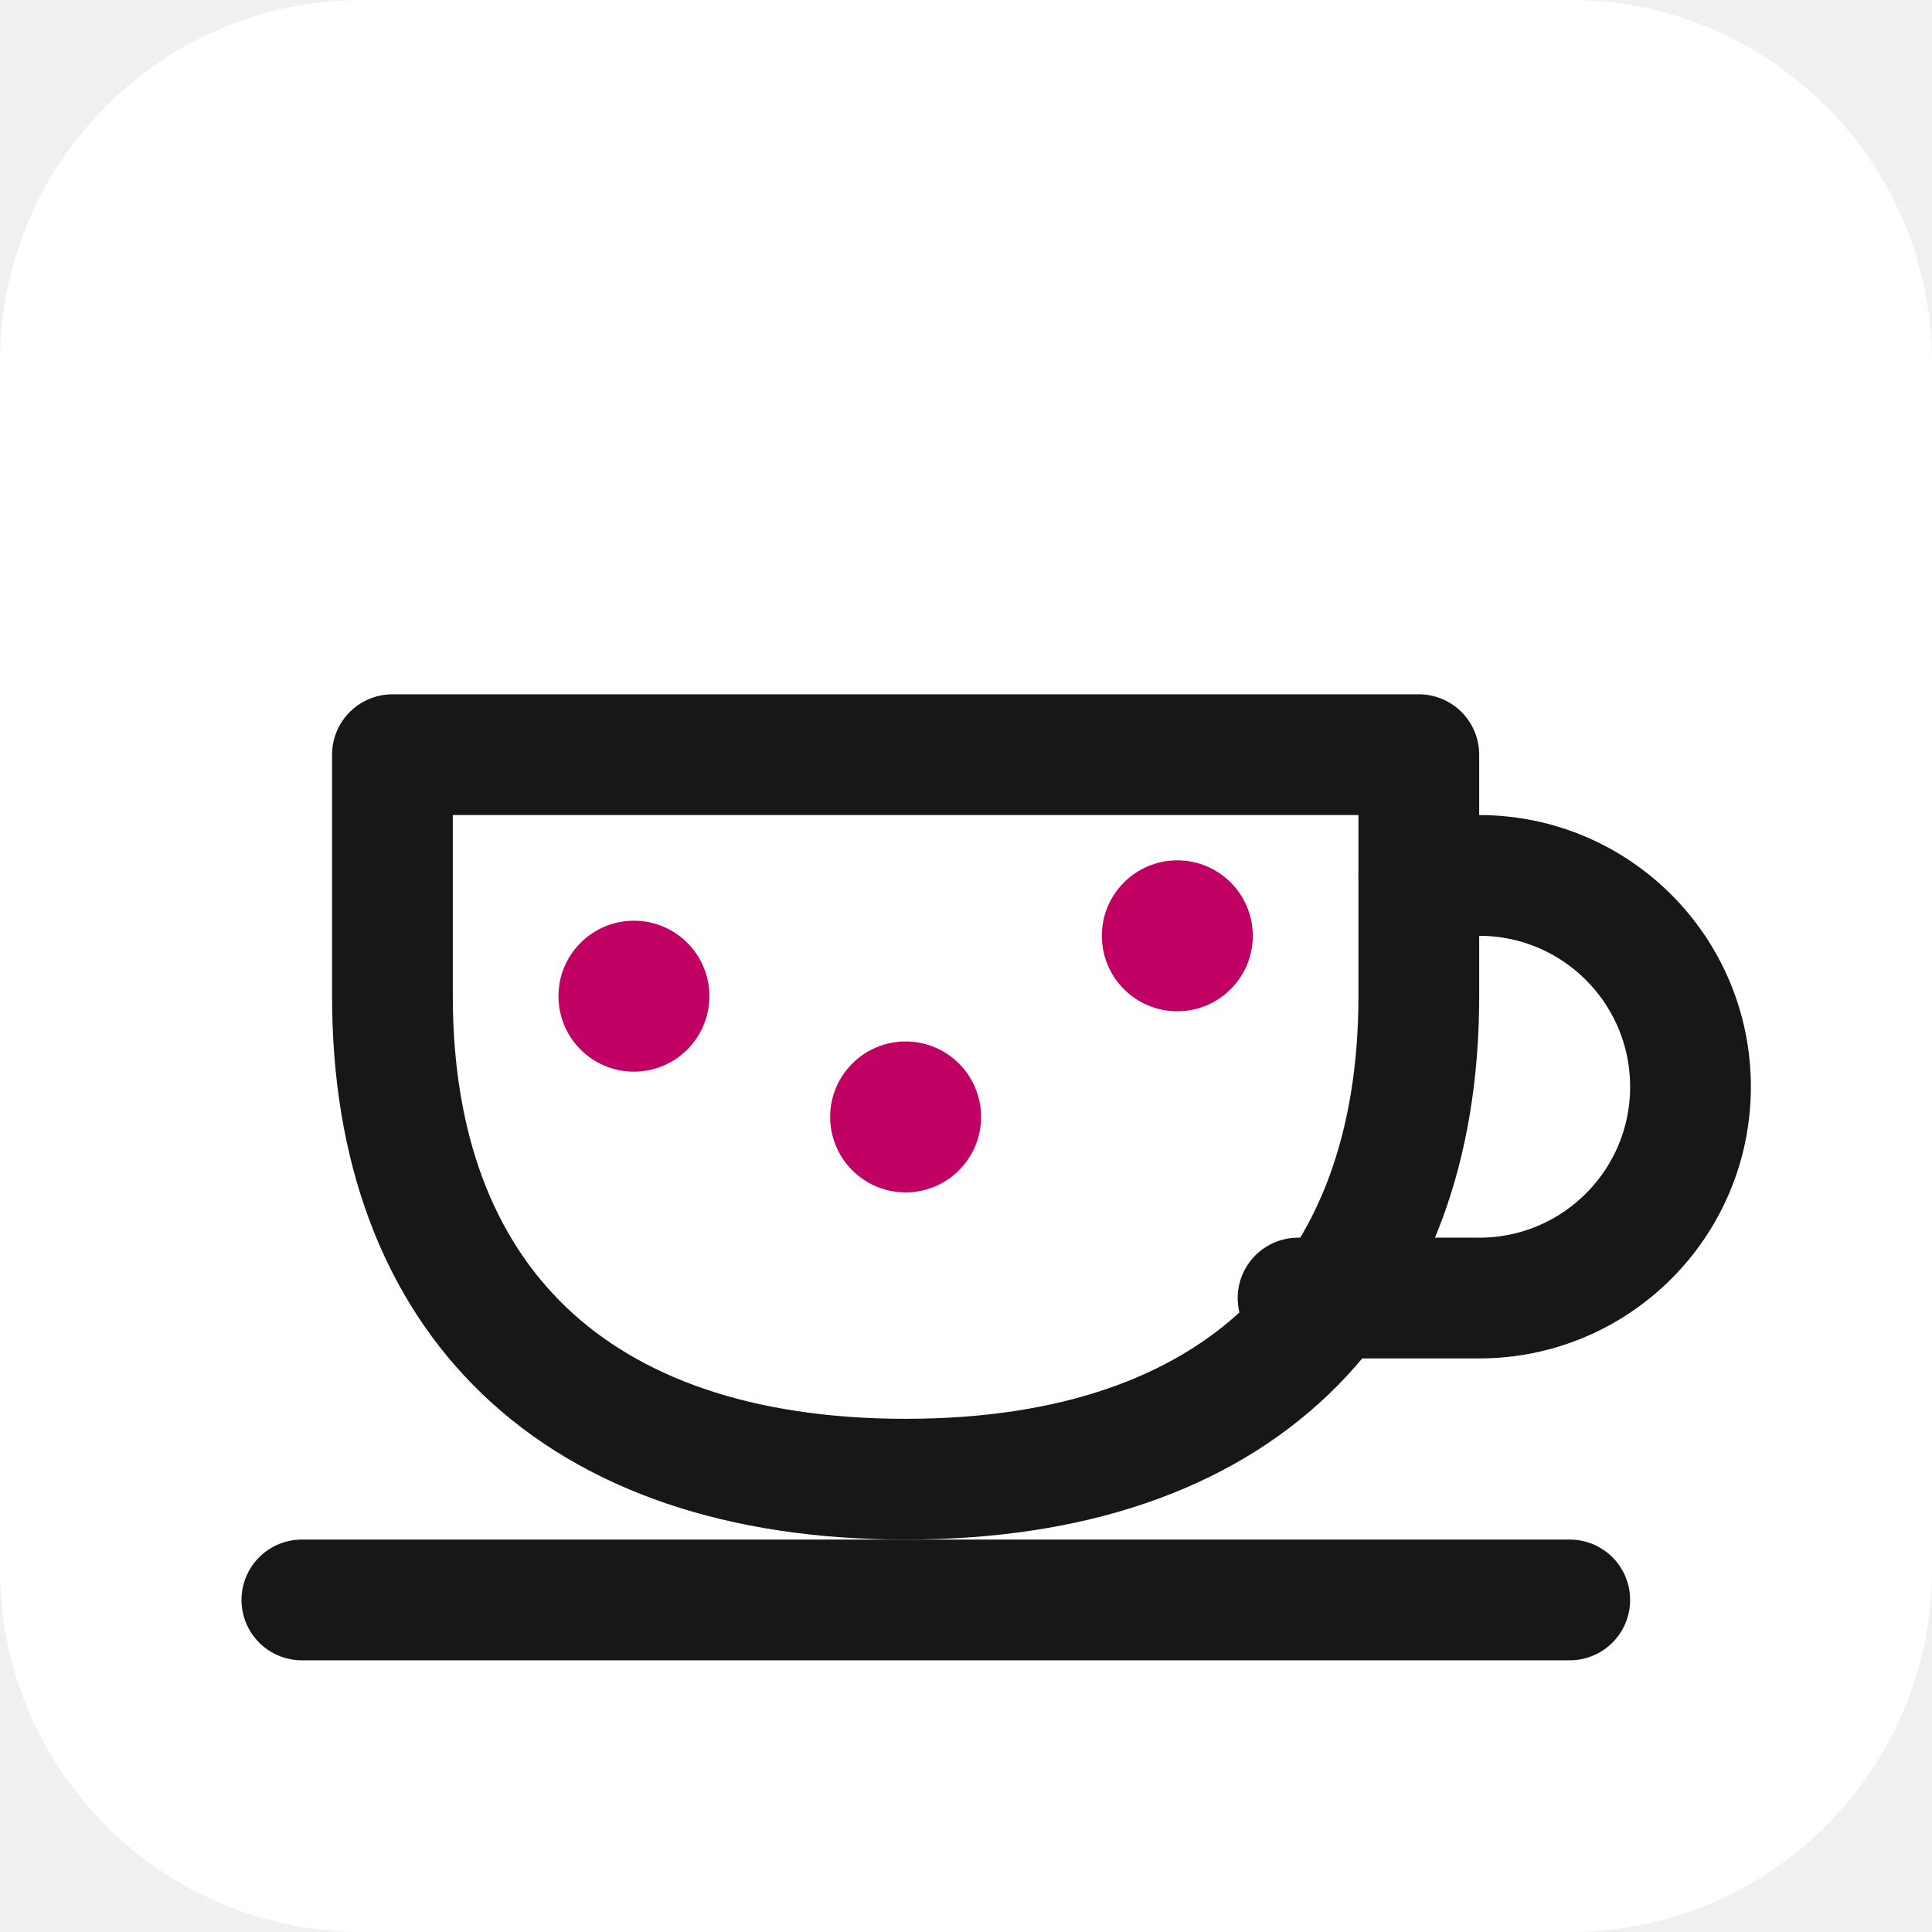
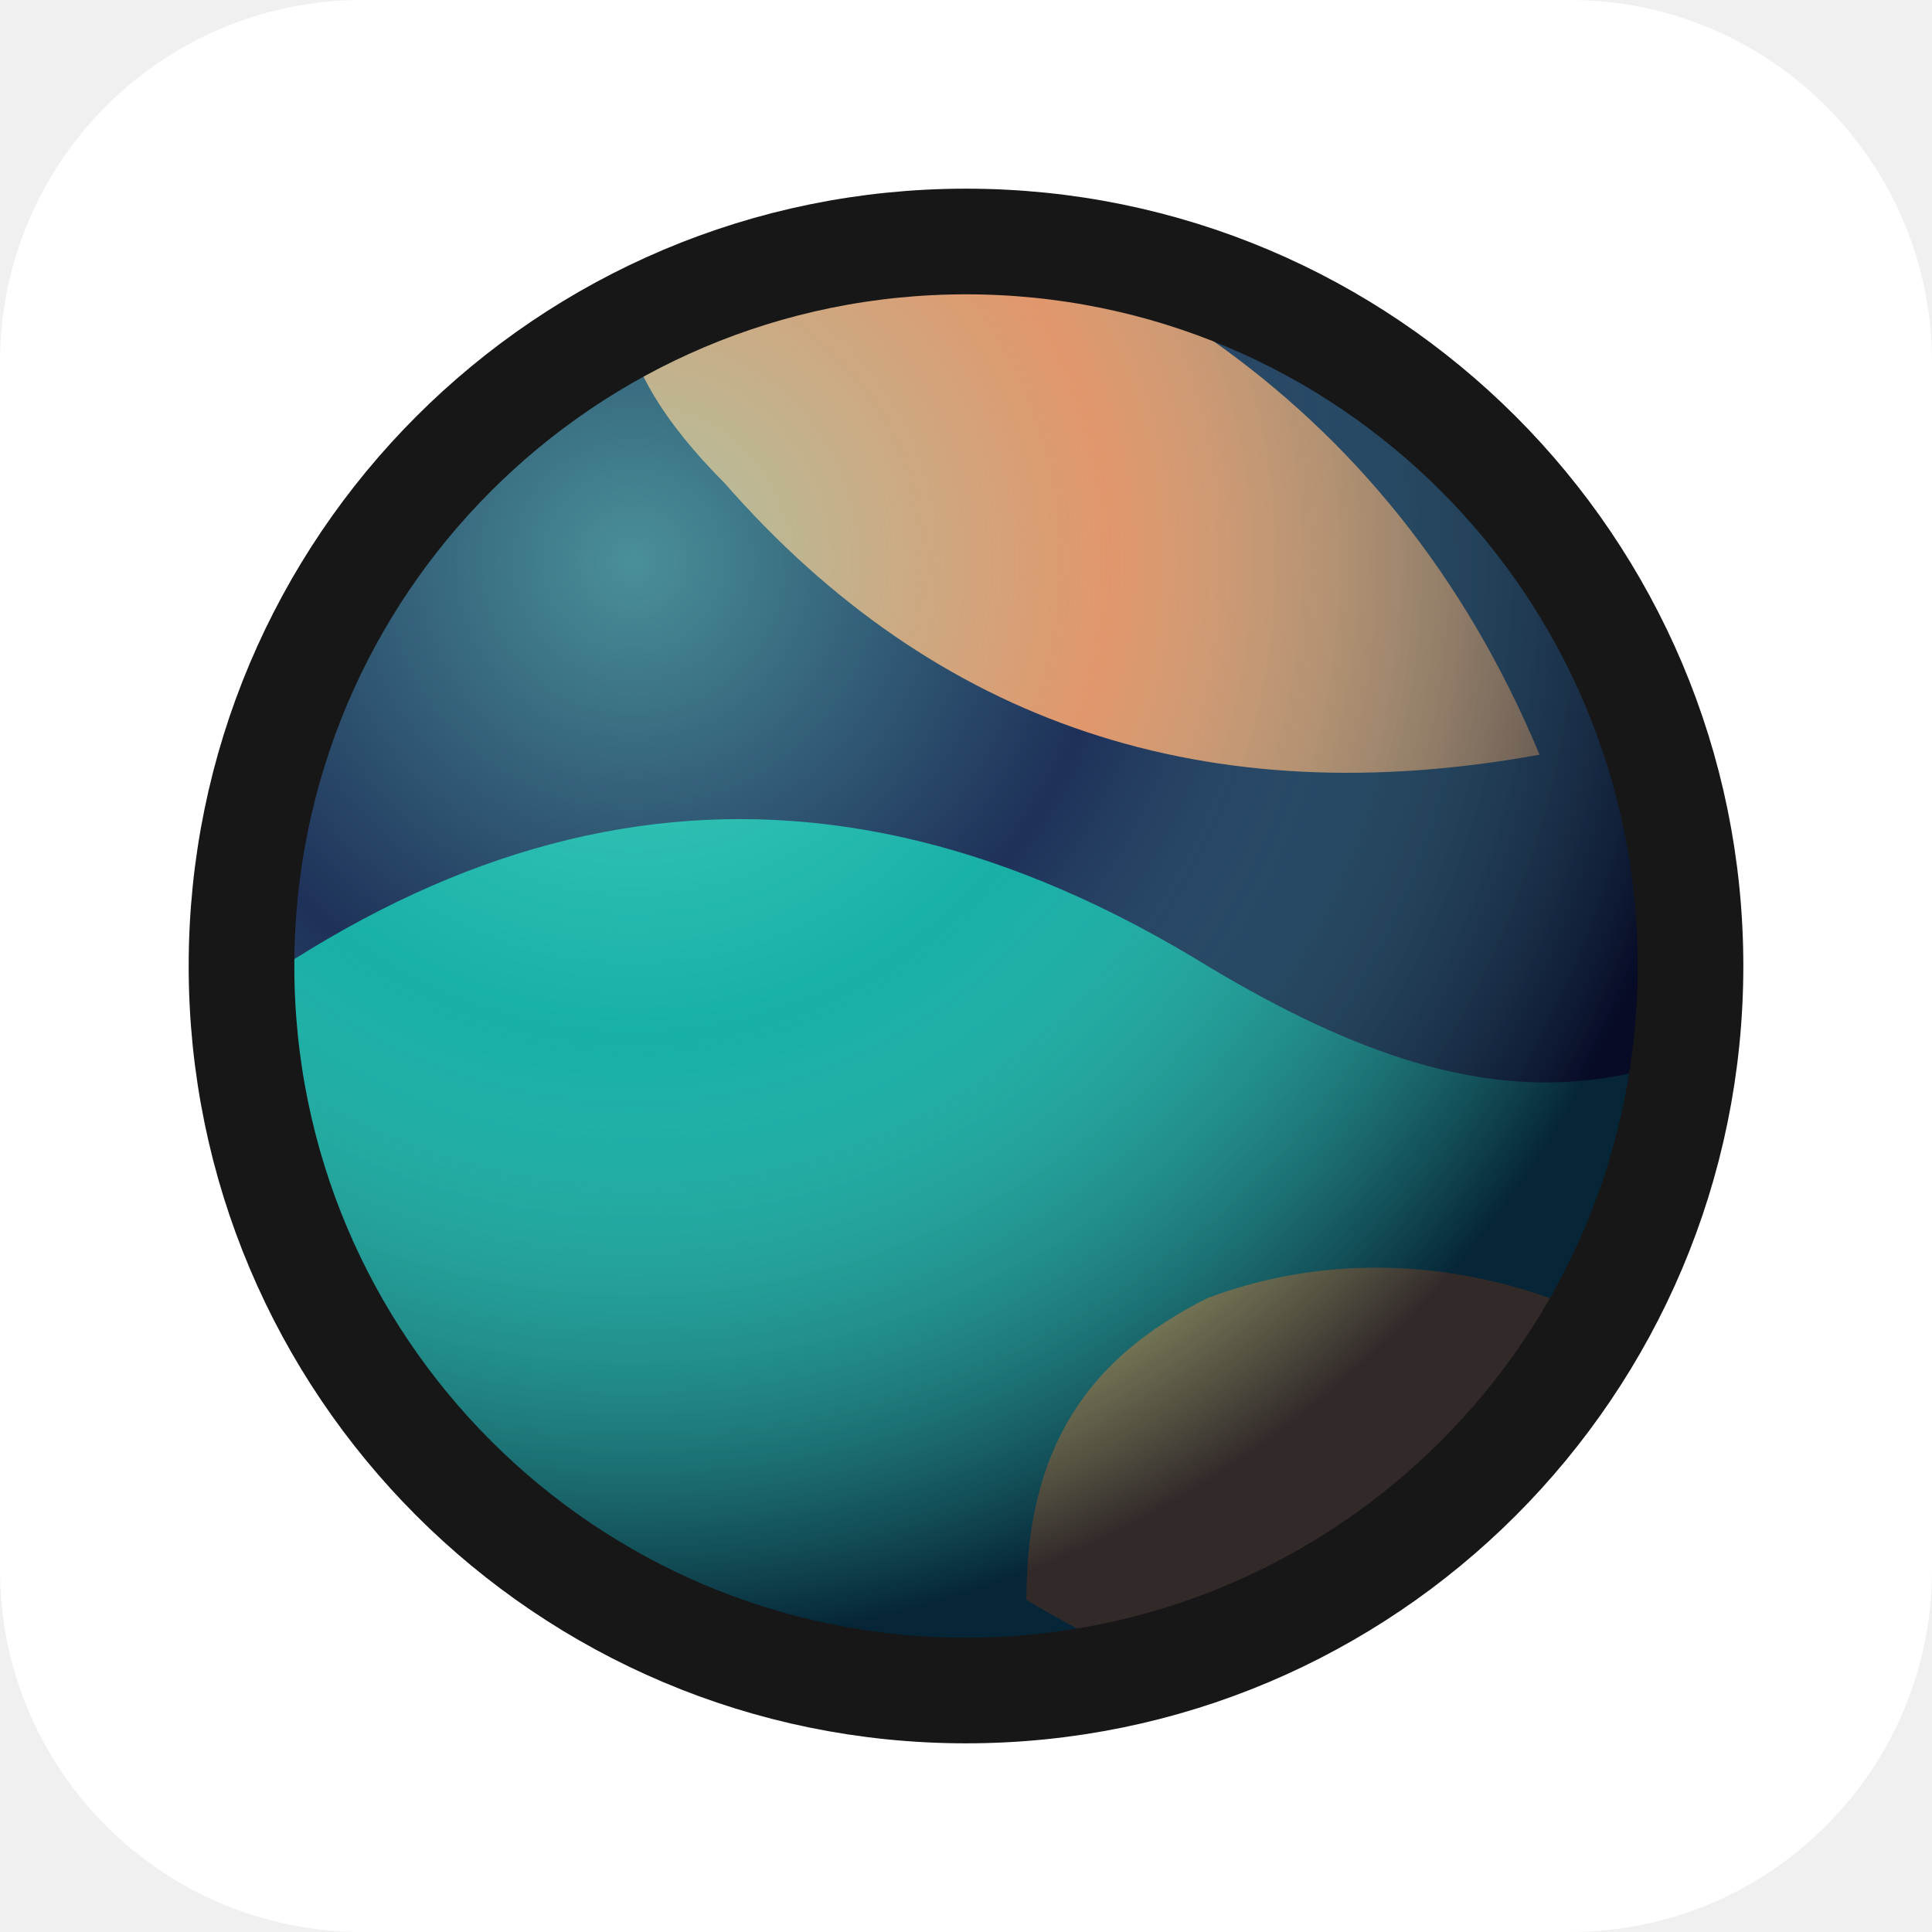
<svg xmlns="http://www.w3.org/2000/svg" viewBox="0 0 64 64">
+   <defs>
+     <clipPath id="planet-disc">
+       <circle cx="32" cy="32" r="24" />
+     </clipPath>
+     <radialGradient id="daylight" cx="27%" cy="22%" r="75%">
+       <stop offset="0" stop-color="#77f4dc" stop-opacity=".55" />
+       <stop offset=".44" stop-color="#77f4dc" stop-opacity=".12" />
+       <stop offset="1" stop-color="#05091f" stop-opacity=".82" />
+     </radialGradient>
+   </defs>
  <rect width="64" height="64" rx="12" fill="#fff" />
-   <path d="M13 25h34v8c0 10-6 16-17 16S13 43 13 33v-8Z" fill="none" stroke="#171717" stroke-width="4" stroke-linejoin="round" />
-   <path d="M47 29h2a7 7 0 0 1 0 14h-6M10 53h42" fill="none" stroke="#171717" stroke-width="4" stroke-linecap="round" />
-   <circle cx="21" cy="33" r="2.5" fill="#c00062" />
-   <circle cx="30" cy="37" r="2.5" fill="#c00062" />
-   <circle cx="39" cy="31" r="2.5" fill="#c00062" />
+   <g clip-path="url(#planet-disc)">
+     <rect x="8" y="8" width="48" height="48" fill="#121647" />
+     <path d="M3 37c12-11 24-13 37-5 10 6 16 5 25-3v31H3Z" fill="#0ba69f" />
+     <path d="M24 5c12 2 22 8 27 20-11 2-20-1-27-9-4-4-5-8 0-11Z" fill="#f08a5d" />
+     <path d="M40 43c8-3 17 1 21 8-7 7-17 8-27 2 0-5 2-8 6-10Z" fill="#ffc05a" />
+     <rect x="8" y="8" width="48" height="48" fill="url(#daylight)" />
+   </g>
+   <circle cx="32" cy="32" r="24" fill="none" stroke="#171717" stroke-width="3.5" />
</svg>
